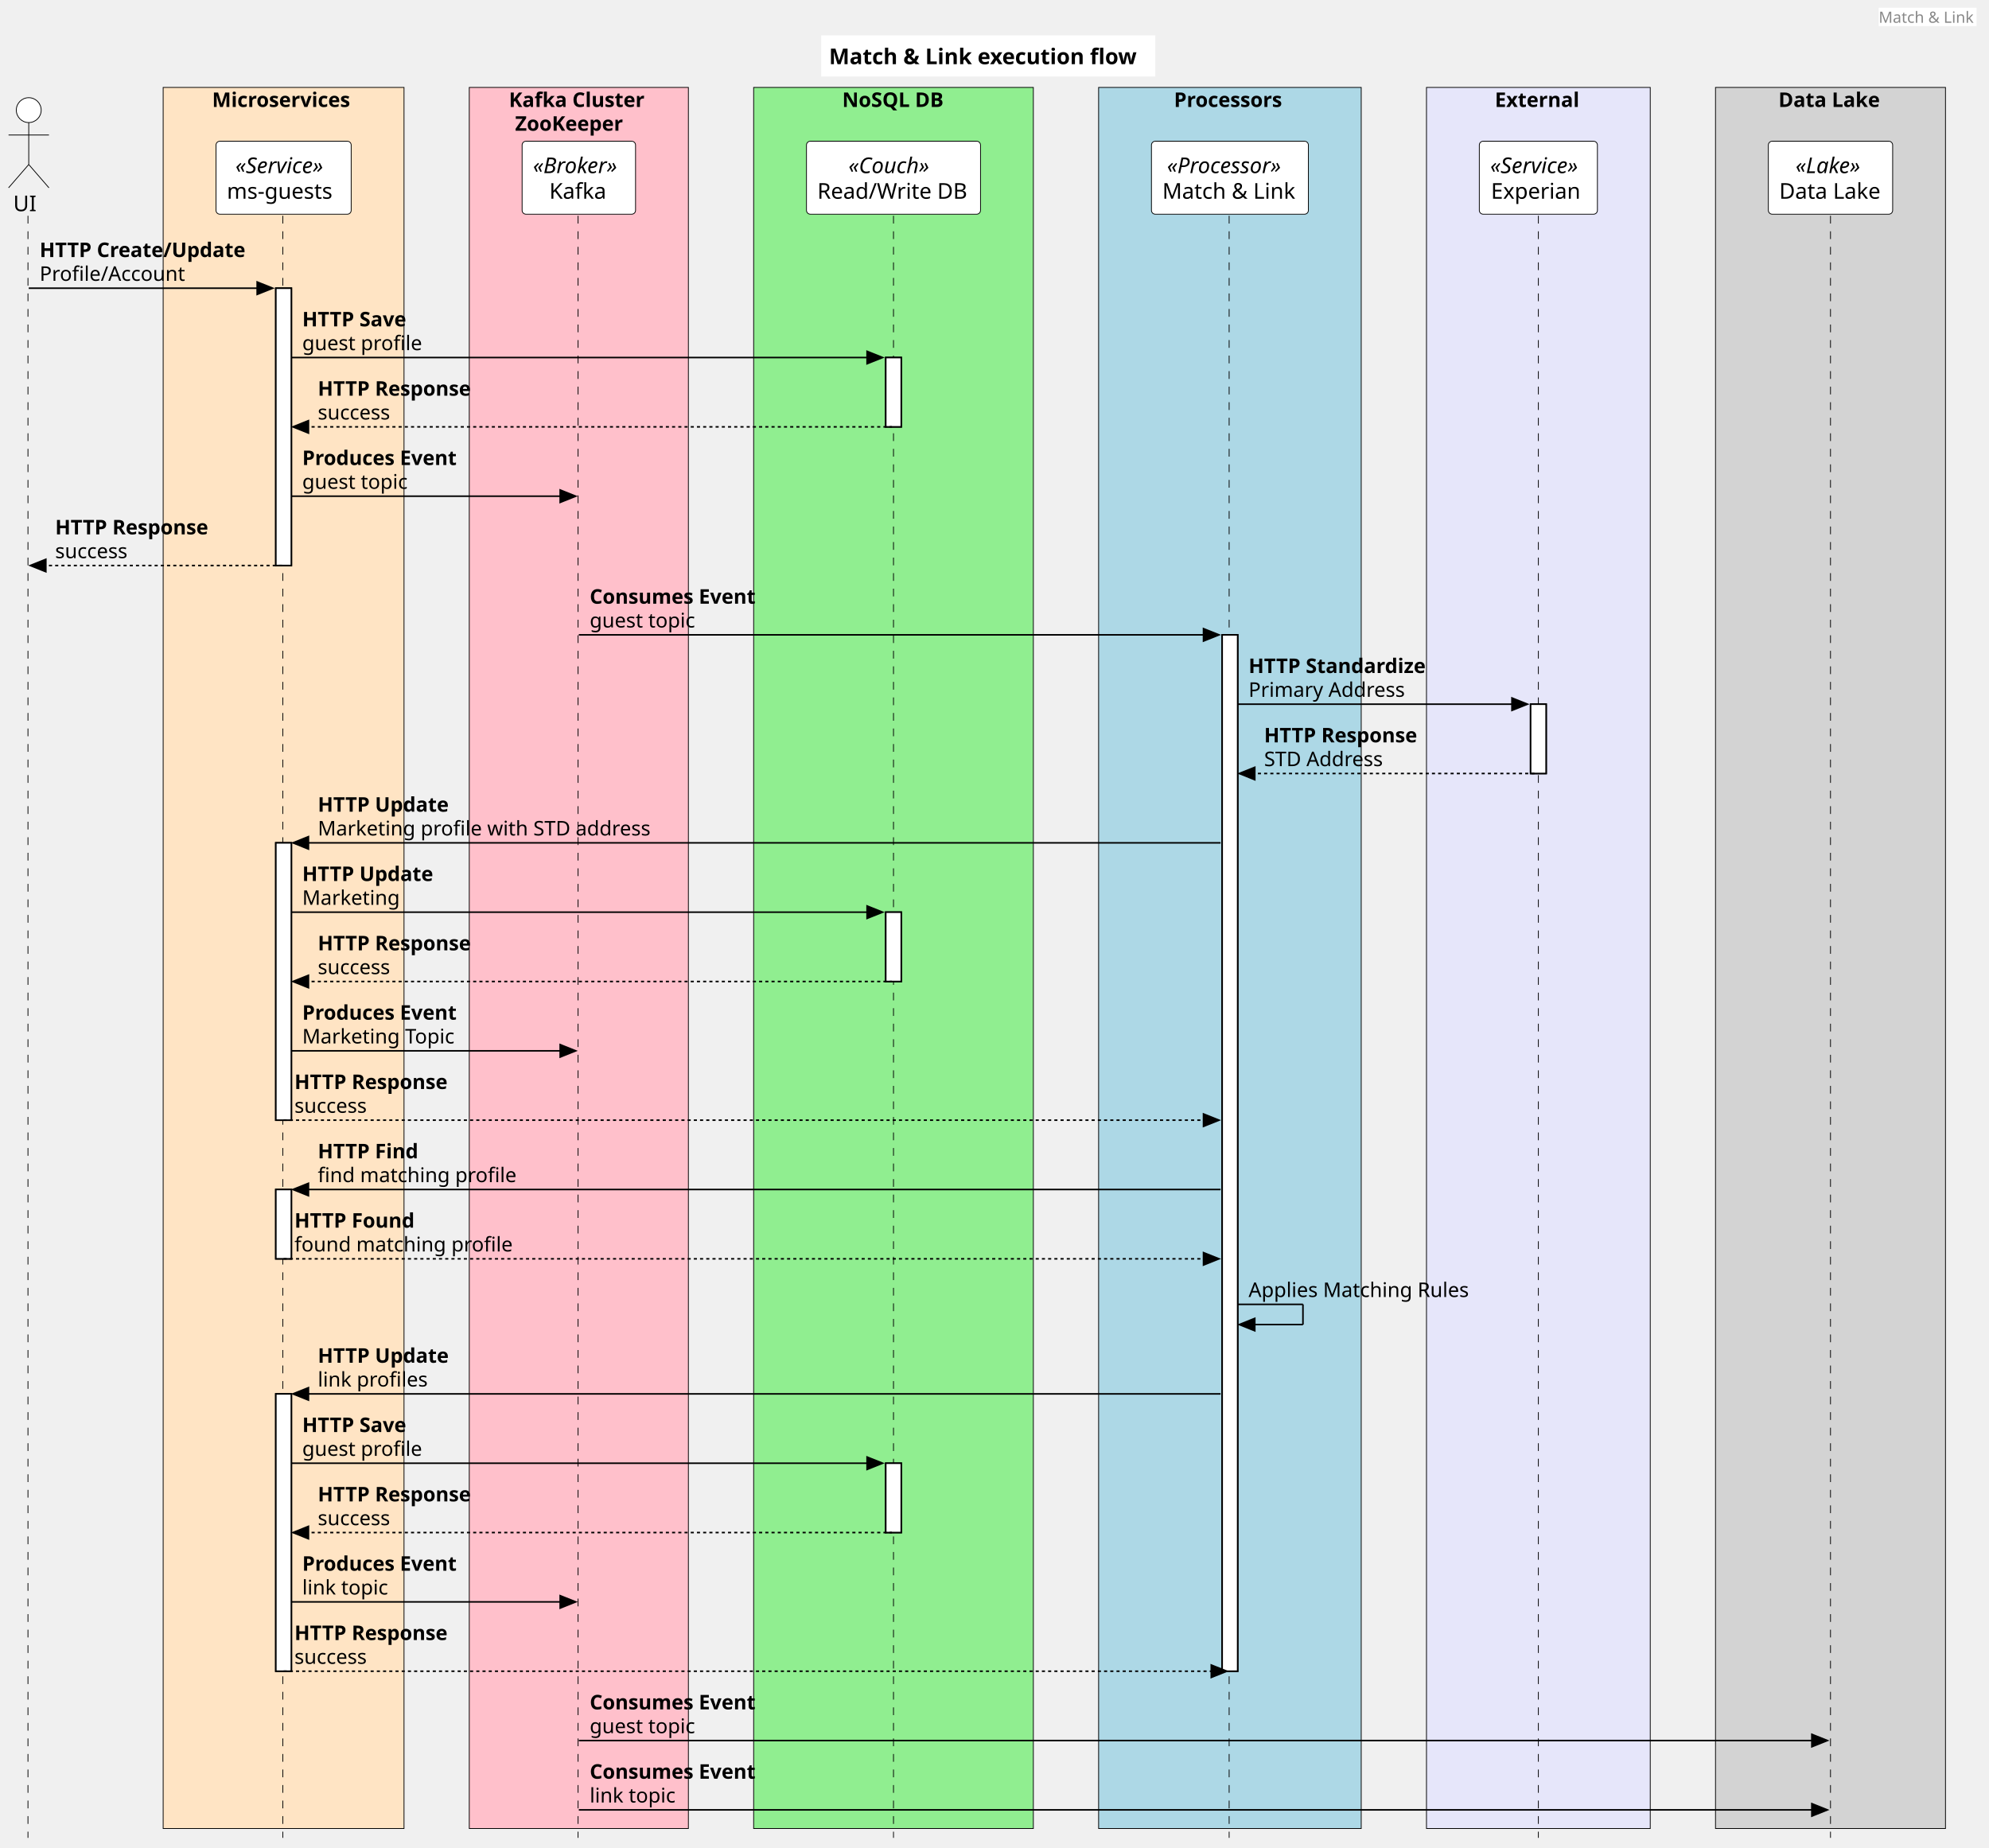
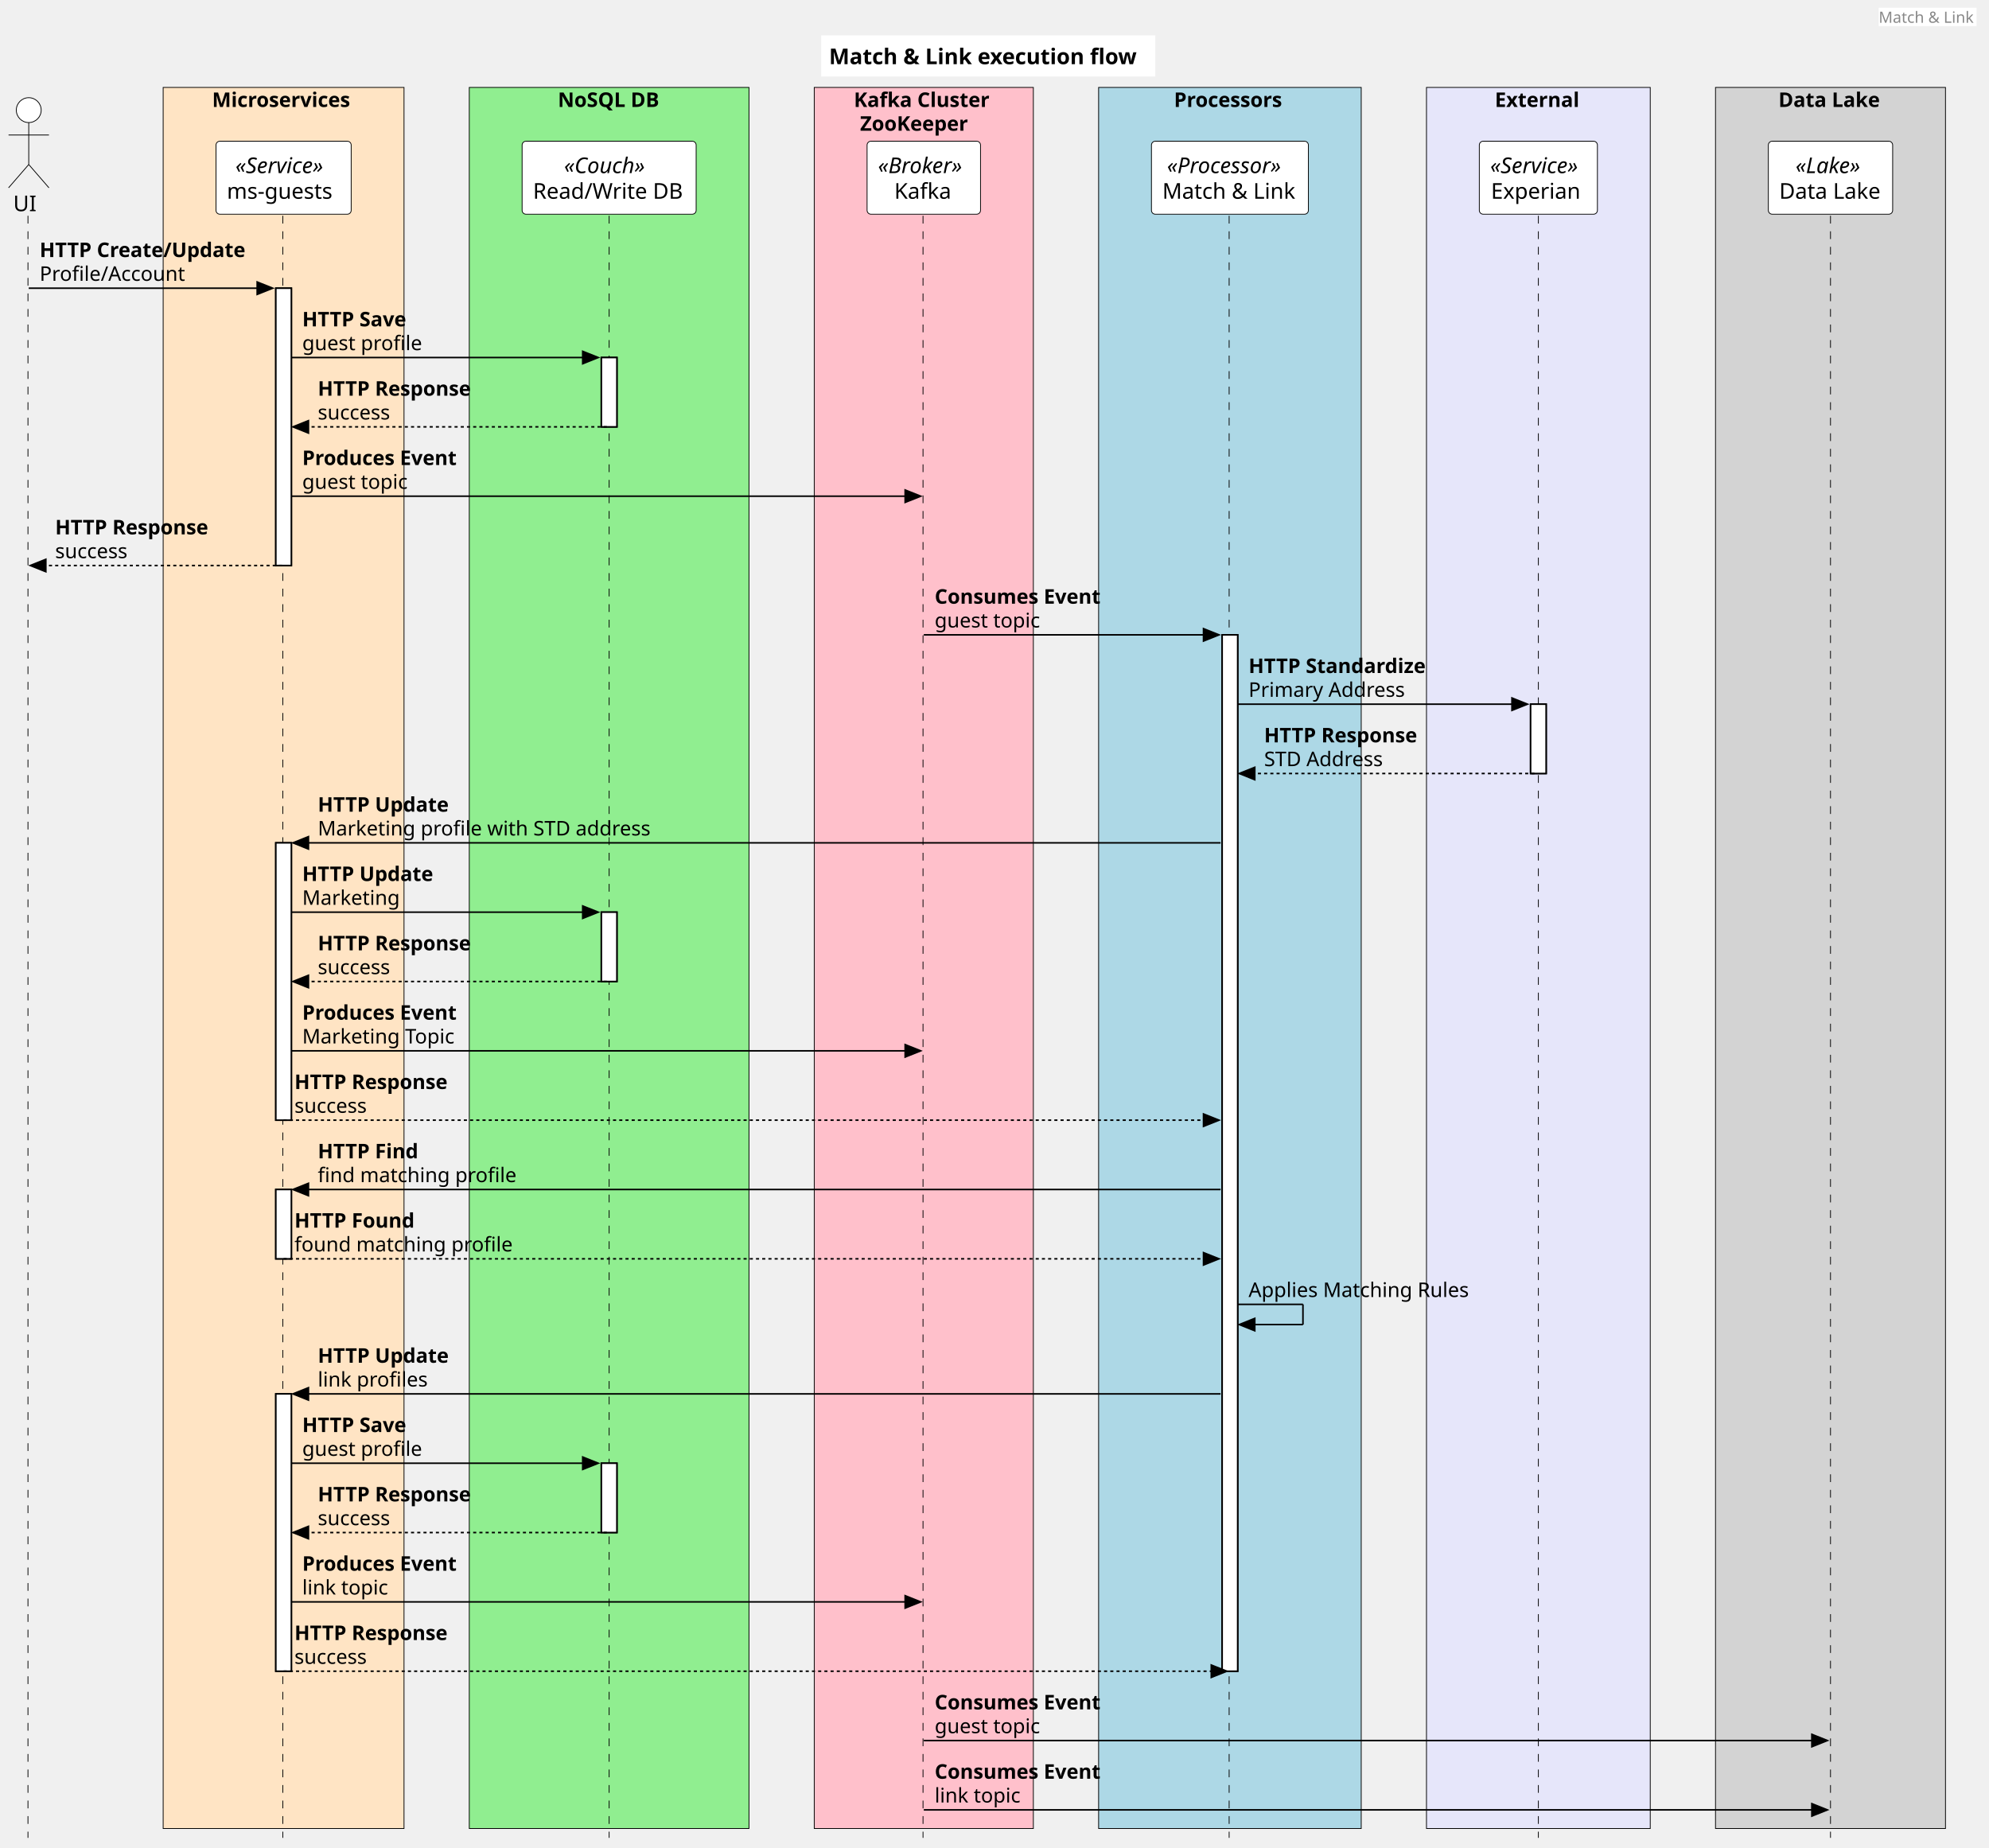
<svg xmlns="http://www.w3.org/2000/svg" contentStyleType="text/css" height="1189px" preserveAspectRatio="none" style="width:1280px;height:1189px;background:#FFFFFF;" version="1.1" viewBox="0 0 1280 1189" width="1280px" zoomAndPan="magnify">
  <defs />
  <g>
    <rect fill="#FFFFFF" height="26.488" id="_title" style="stroke:none;stroke-width:1.0;" width="215" x="528.5" y="22.777" />
    <text fill="#000000" font-family="sans-serif" font-size="14" font-weight="bold" lengthAdjust="spacing" textLength="205" x="533.5" y="41.312">Match &amp; Link execution flow</text>
    <rect fill="#FFE4C4" height="1120.572" style="stroke:#000000;stroke-width:0.5;" width="155" x="105" y="56.266" />
    <text fill="#000000" font-family="sans-serif" font-size="13" font-weight="bold" lengthAdjust="spacing" textLength="92" x="136.5" y="68.834">Microservices</text>
-     <rect fill="#FFC0CB" height="1120.572" style="stroke:#000000;stroke-width:0.5;" width="141" x="302" y="56.266" />
-     <text fill="#000000" font-family="sans-serif" font-size="13" font-weight="bold" lengthAdjust="spacing" textLength="90" x="327.5" y="68.834">Kafka Cluster</text>
-     <text fill="#000000" font-family="sans-serif" font-size="13" font-weight="bold" lengthAdjust="spacing" textLength="72" x="331.5" y="84.144">ZooKeeper</text>
-     <rect fill="#90EE90" height="1120.572" style="stroke:#000000;stroke-width:0.5;" width="180" x="485" y="56.266" />
-     <text fill="#000000" font-family="sans-serif" font-size="13" font-weight="bold" lengthAdjust="spacing" textLength="66" x="542" y="68.834">NoSQL DB</text>
+     <rect fill="#90EE90" height="1120.572" style="stroke:#000000;stroke-width:0.5;" width="180" x="302" y="56.266" />
+     <text fill="#000000" font-family="sans-serif" font-size="13" font-weight="bold" lengthAdjust="spacing" textLength="66" x="359" y="68.834">NoSQL DB</text>
+     <rect fill="#FFC0CB" height="1120.572" style="stroke:#000000;stroke-width:0.5;" width="141" x="524" y="56.266" />
+     <text fill="#000000" font-family="sans-serif" font-size="13" font-weight="bold" lengthAdjust="spacing" textLength="90" x="549.5" y="68.834">Kafka Cluster</text>
+     <text fill="#000000" font-family="sans-serif" font-size="13" font-weight="bold" lengthAdjust="spacing" textLength="72" x="553.5" y="84.144">ZooKeeper</text>
    <rect fill="#ADD8E6" height="1120.572" style="stroke:#000000;stroke-width:0.5;" width="169" x="707" y="56.266" />
    <text fill="#000000" font-family="sans-serif" font-size="13" font-weight="bold" lengthAdjust="spacing" textLength="72" x="755.5" y="68.834">Processors</text>
    <rect fill="#E6E6FA" height="1120.572" style="stroke:#000000;stroke-width:0.5;" width="144" x="918" y="56.266" />
    <text fill="#000000" font-family="sans-serif" font-size="13" font-weight="bold" lengthAdjust="spacing" textLength="56" x="962" y="68.834">External</text>
    <rect fill="#D3D3D3" height="1120.572" style="stroke:#000000;stroke-width:0.5;" width="148" x="1104" y="56.266" />
    <text fill="#000000" font-family="sans-serif" font-size="13" font-weight="bold" lengthAdjust="spacing" textLength="67" x="1144.5" y="68.834">Data Lake</text>
    <rect fill="#FFFFFF" height="178.484" style="stroke:#000000;stroke-width:1.0;" width="10" x="177.5" y="185.484" />
    <rect fill="#FFFFFF" height="178.484" style="stroke:#000000;stroke-width:1.0;" width="10" x="177.5" y="542.453" />
    <rect fill="#FFFFFF" height="44.621" style="stroke:#000000;stroke-width:1.0;" width="10" x="177.5" y="765.559" />
    <rect fill="#FFFFFF" height="178.484" style="stroke:#000000;stroke-width:1.0;" width="10" x="177.5" y="897.111" />
-     <rect fill="#FFFFFF" height="44.621" style="stroke:#000000;stroke-width:1.0;" width="10" x="570" y="230.106" />
-     <rect fill="#FFFFFF" height="44.621" style="stroke:#000000;stroke-width:1.0;" width="10" x="570" y="587.074" />
-     <rect fill="#FFFFFF" height="44.621" style="stroke:#000000;stroke-width:1.0;" width="10" x="570" y="941.732" />
+     <rect fill="#FFFFFF" height="44.621" style="stroke:#000000;stroke-width:1.0;" width="10" x="387" y="230.106" />
+     <rect fill="#FFFFFF" height="44.621" style="stroke:#000000;stroke-width:1.0;" width="10" x="387" y="587.074" />
+     <rect fill="#FFFFFF" height="44.621" style="stroke:#000000;stroke-width:1.0;" width="10" x="387" y="941.732" />
    <rect fill="#FFFFFF" height="667.006" style="stroke:#000000;stroke-width:1.0;" width="10" x="786.5" y="408.59" />
    <rect fill="#FFFFFF" height="44.621" style="stroke:#000000;stroke-width:1.0;" width="10" x="985" y="453.211" />
    <line style="stroke:#000000;stroke-width:0.5;stroke-dasharray:5.0,5.0;" x1="18" x2="18" y1="138.863" y2="1182.838" />
    <line style="stroke:#000000;stroke-width:0.5;stroke-dasharray:5.0,5.0;" x1="182" x2="182" y1="138.863" y2="1182.838" />
-     <line style="stroke:#000000;stroke-width:0.5;stroke-dasharray:5.0,5.0;" x1="372" x2="372" y1="138.863" y2="1182.838" />
-     <line style="stroke:#000000;stroke-width:0.5;stroke-dasharray:5.0,5.0;" x1="575" x2="575" y1="138.863" y2="1182.838" />
+     <line style="stroke:#000000;stroke-width:0.5;stroke-dasharray:5.0,5.0;" x1="392" x2="392" y1="138.863" y2="1182.838" />
+     <line style="stroke:#000000;stroke-width:0.5;stroke-dasharray:5.0,5.0;" x1="594" x2="594" y1="138.863" y2="1182.838" />
    <line style="stroke:#000000;stroke-width:0.5;stroke-dasharray:5.0,5.0;" x1="791" x2="791" y1="138.863" y2="1182.838" />
    <line style="stroke:#000000;stroke-width:0.5;stroke-dasharray:5.0,5.0;" x1="990" x2="990" y1="138.863" y2="1182.838" />
    <line style="stroke:#000000;stroke-width:0.5;stroke-dasharray:5.0,5.0;" x1="1178" x2="1178" y1="138.863" y2="1182.838" />
    <text fill="#000000" font-family="sans-serif" font-size="14" lengthAdjust="spacing" textLength="14" x="8.5" y="135.91">UI</text>
    <ellipse cx="18.5" cy="70.875" fill="#FFFFFF" rx="8" ry="8" style="stroke:#000000;stroke-width:0.5;" />
    <path d="M18.5,78.875 L18.5,105.875 M5.5,86.875 L31.5,86.875 M18.5,105.875 L5.5,120.875 M18.5,105.875 L31.5,120.875 " fill="none" style="stroke:#000000;stroke-width:0.5;" />
    <rect fill="#FFFFFF" height="46.977" rx="2.5" ry="2.5" style="stroke:#000000;stroke-width:0.5;" width="87" x="139" y="90.887" />
    <text fill="#000000" font-family="sans-serif" font-size="14" font-style="italic" lengthAdjust="spacing" textLength="62" x="151.5" y="111.422">«Service»</text>
    <text fill="#000000" font-family="sans-serif" font-size="14" lengthAdjust="spacing" textLength="73" x="146" y="127.91">ms-guests</text>
-     <rect fill="#FFFFFF" height="46.977" rx="2.5" ry="2.5" style="stroke:#000000;stroke-width:0.5;" width="73" x="336" y="90.887" />
-     <text fill="#000000" font-family="sans-serif" font-size="14" font-style="italic" lengthAdjust="spacing" textLength="59" x="343" y="111.422">«Broker»</text>
-     <text fill="#000000" font-family="sans-serif" font-size="14" lengthAdjust="spacing" textLength="38" x="353.5" y="127.91">Kafka</text>
-     <rect fill="#FFFFFF" height="46.977" rx="2.5" ry="2.5" style="stroke:#000000;stroke-width:0.5;" width="112" x="519" y="90.887" />
-     <text fill="#000000" font-family="sans-serif" font-size="14" font-style="italic" lengthAdjust="spacing" textLength="58" x="546" y="111.422">«Couch»</text>
-     <text fill="#000000" font-family="sans-serif" font-size="14" lengthAdjust="spacing" textLength="98" x="526" y="127.91">Read/Write DB</text>
+     <rect fill="#FFFFFF" height="46.977" rx="2.5" ry="2.5" style="stroke:#000000;stroke-width:0.5;" width="112" x="336" y="90.887" />
+     <text fill="#000000" font-family="sans-serif" font-size="14" font-style="italic" lengthAdjust="spacing" textLength="58" x="363" y="111.422">«Couch»</text>
+     <text fill="#000000" font-family="sans-serif" font-size="14" lengthAdjust="spacing" textLength="98" x="343" y="127.91">Read/Write DB</text>
+     <rect fill="#FFFFFF" height="46.977" rx="2.5" ry="2.5" style="stroke:#000000;stroke-width:0.5;" width="73" x="558" y="90.887" />
+     <text fill="#000000" font-family="sans-serif" font-size="14" font-style="italic" lengthAdjust="spacing" textLength="59" x="565" y="111.422">«Broker»</text>
+     <text fill="#000000" font-family="sans-serif" font-size="14" lengthAdjust="spacing" textLength="38" x="575.5" y="127.91">Kafka</text>
    <rect fill="#FFFFFF" height="46.977" rx="2.5" ry="2.5" style="stroke:#000000;stroke-width:0.5;" width="101" x="741" y="90.887" />
    <text fill="#000000" font-family="sans-serif" font-size="14" font-style="italic" lengthAdjust="spacing" textLength="81" x="751" y="111.422">«Processor»</text>
    <text fill="#000000" font-family="sans-serif" font-size="14" lengthAdjust="spacing" textLength="87" x="748" y="127.91">Match &amp; Link</text>
    <rect fill="#FFFFFF" height="46.977" rx="2.5" ry="2.5" style="stroke:#000000;stroke-width:0.5;" width="76" x="952" y="90.887" />
    <text fill="#000000" font-family="sans-serif" font-size="14" font-style="italic" lengthAdjust="spacing" textLength="62" x="959" y="111.422">«Service»</text>
    <text fill="#000000" font-family="sans-serif" font-size="14" lengthAdjust="spacing" textLength="61" x="959.5" y="127.91">Experian</text>
    <rect fill="#FFFFFF" height="46.977" rx="2.5" ry="2.5" style="stroke:#000000;stroke-width:0.5;" width="80" x="1138" y="90.887" />
    <text fill="#000000" font-family="sans-serif" font-size="14" font-style="italic" lengthAdjust="spacing" textLength="45" x="1155.5" y="111.422">«Lake»</text>
    <text fill="#000000" font-family="sans-serif" font-size="14" lengthAdjust="spacing" textLength="66" x="1145" y="127.91">Data Lake</text>
    <rect fill="#FFFFFF" height="178.484" style="stroke:#000000;stroke-width:1.0;" width="10" x="177.5" y="185.484" />
    <rect fill="#FFFFFF" height="178.484" style="stroke:#000000;stroke-width:1.0;" width="10" x="177.5" y="542.453" />
    <rect fill="#FFFFFF" height="44.621" style="stroke:#000000;stroke-width:1.0;" width="10" x="177.5" y="765.559" />
    <rect fill="#FFFFFF" height="178.484" style="stroke:#000000;stroke-width:1.0;" width="10" x="177.5" y="897.111" />
-     <rect fill="#FFFFFF" height="44.621" style="stroke:#000000;stroke-width:1.0;" width="10" x="570" y="230.106" />
-     <rect fill="#FFFFFF" height="44.621" style="stroke:#000000;stroke-width:1.0;" width="10" x="570" y="587.074" />
-     <rect fill="#FFFFFF" height="44.621" style="stroke:#000000;stroke-width:1.0;" width="10" x="570" y="941.732" />
+     <rect fill="#FFFFFF" height="44.621" style="stroke:#000000;stroke-width:1.0;" width="10" x="387" y="230.106" />
+     <rect fill="#FFFFFF" height="44.621" style="stroke:#000000;stroke-width:1.0;" width="10" x="387" y="587.074" />
+     <rect fill="#FFFFFF" height="44.621" style="stroke:#000000;stroke-width:1.0;" width="10" x="387" y="941.732" />
    <rect fill="#FFFFFF" height="667.006" style="stroke:#000000;stroke-width:1.0;" width="10" x="786.5" y="408.59" />
    <rect fill="#FFFFFF" height="44.621" style="stroke:#000000;stroke-width:1.0;" width="10" x="985" y="453.211" />
    <polygon fill="#000000" points="165.5,181.484,175.5,185.484,165.5,189.484" style="stroke:#000000;stroke-width:1.0;" />
    <line style="stroke:#000000;stroke-width:1.0;" x1="18.5" x2="171.5" y1="185.484" y2="185.484" />
    <text fill="#000000" font-family="sans-serif" font-size="13" font-weight="bold" lengthAdjust="spacing" textLength="140" x="25.5" y="165.432">HTTP Create/Update</text>
    <text fill="#000000" font-family="sans-serif" font-size="13" lengthAdjust="spacing" textLength="99" x="25.5" y="180.742">Profile/Account</text>
-     <polygon fill="#000000" points="558,226.106,568,230.106,558,234.106" style="stroke:#000000;stroke-width:1.0;" />
-     <line style="stroke:#000000;stroke-width:1.0;" x1="187.5" x2="564" y1="230.106" y2="230.106" />
+     <polygon fill="#000000" points="375,226.106,385,230.106,375,234.106" style="stroke:#000000;stroke-width:1.0;" />
+     <line style="stroke:#000000;stroke-width:1.0;" x1="187.5" x2="381" y1="230.106" y2="230.106" />
    <text fill="#000000" font-family="sans-serif" font-size="13" font-weight="bold" lengthAdjust="spacing" textLength="71" x="194.5" y="210.053">HTTP Save</text>
    <text fill="#000000" font-family="sans-serif" font-size="13" lengthAdjust="spacing" textLength="80" x="194.5" y="225.363">guest profile</text>
    <polygon fill="#000000" points="198.5,270.727,188.5,274.727,198.5,278.727" style="stroke:#000000;stroke-width:1.0;" />
-     <line style="stroke:#000000;stroke-width:1.0;stroke-dasharray:2.0,2.0;" x1="192.5" x2="574" y1="274.727" y2="274.727" />
+     <line style="stroke:#000000;stroke-width:1.0;stroke-dasharray:2.0,2.0;" x1="192.5" x2="391" y1="274.727" y2="274.727" />
    <text fill="#000000" font-family="sans-serif" font-size="13" font-weight="bold" lengthAdjust="spacing" textLength="105" x="204.5" y="254.674">HTTP Response</text>
    <text fill="#000000" font-family="sans-serif" font-size="13" lengthAdjust="spacing" textLength="50" x="204.5" y="269.984">success</text>
-     <polygon fill="#000000" points="360.5,315.348,370.5,319.348,360.5,323.348" style="stroke:#000000;stroke-width:1.0;" />
-     <line style="stroke:#000000;stroke-width:1.0;" x1="187.5" x2="366.5" y1="319.348" y2="319.348" />
+     <polygon fill="#000000" points="582.5,315.348,592.5,319.348,582.5,323.348" style="stroke:#000000;stroke-width:1.0;" />
+     <line style="stroke:#000000;stroke-width:1.0;" x1="187.5" x2="588.5" y1="319.348" y2="319.348" />
    <text fill="#000000" font-family="sans-serif" font-size="13" font-weight="bold" lengthAdjust="spacing" textLength="104" x="194.5" y="299.295">Produces Event</text>
    <text fill="#000000" font-family="sans-serif" font-size="13" lengthAdjust="spacing" textLength="71" x="194.5" y="314.606">guest topic</text>
    <polygon fill="#000000" points="29.5,359.969,19.5,363.969,29.5,367.969" style="stroke:#000000;stroke-width:1.0;" />
    <line style="stroke:#000000;stroke-width:1.0;stroke-dasharray:2.0,2.0;" x1="23.5" x2="181.5" y1="363.969" y2="363.969" />
    <text fill="#000000" font-family="sans-serif" font-size="13" font-weight="bold" lengthAdjust="spacing" textLength="105" x="35.5" y="343.916">HTTP Response</text>
    <text fill="#000000" font-family="sans-serif" font-size="13" lengthAdjust="spacing" textLength="50" x="35.5" y="359.227">success</text>
    <polygon fill="#000000" points="774.5,404.59,784.5,408.59,774.5,412.59" style="stroke:#000000;stroke-width:1.0;" />
-     <line style="stroke:#000000;stroke-width:1.0;" x1="372.5" x2="780.5" y1="408.59" y2="408.59" />
-     <text fill="#000000" font-family="sans-serif" font-size="13" font-weight="bold" lengthAdjust="spacing" textLength="112" x="379.5" y="388.537">Consumes Event</text>
-     <text fill="#000000" font-family="sans-serif" font-size="13" lengthAdjust="spacing" textLength="71" x="379.5" y="403.848">guest topic</text>
+     <line style="stroke:#000000;stroke-width:1.0;" x1="594.5" x2="780.5" y1="408.59" y2="408.59" />
+     <text fill="#000000" font-family="sans-serif" font-size="13" font-weight="bold" lengthAdjust="spacing" textLength="112" x="601.5" y="388.537">Consumes Event</text>
+     <text fill="#000000" font-family="sans-serif" font-size="13" lengthAdjust="spacing" textLength="71" x="601.5" y="403.848">guest topic</text>
    <polygon fill="#000000" points="973,449.211,983,453.211,973,457.211" style="stroke:#000000;stroke-width:1.0;" />
    <line style="stroke:#000000;stroke-width:1.0;" x1="796.5" x2="979" y1="453.211" y2="453.211" />
    <text fill="#000000" font-family="sans-serif" font-size="13" font-weight="bold" lengthAdjust="spacing" textLength="121" x="803.5" y="433.158">HTTP Standardize</text>
    <text fill="#000000" font-family="sans-serif" font-size="13" lengthAdjust="spacing" textLength="102" x="803.5" y="448.469">Primary Address</text>
    <polygon fill="#000000" points="807.5,493.832,797.5,497.832,807.5,501.832" style="stroke:#000000;stroke-width:1.0;" />
    <line style="stroke:#000000;stroke-width:1.0;stroke-dasharray:2.0,2.0;" x1="801.5" x2="989" y1="497.832" y2="497.832" />
    <text fill="#000000" font-family="sans-serif" font-size="13" font-weight="bold" lengthAdjust="spacing" textLength="105" x="813.5" y="477.779">HTTP Response</text>
    <text fill="#000000" font-family="sans-serif" font-size="13" lengthAdjust="spacing" textLength="80" x="813.5" y="493.09">STD Address</text>
    <polygon fill="#000000" points="198.5,538.453,188.5,542.453,198.5,546.453" style="stroke:#000000;stroke-width:1.0;" />
    <line style="stroke:#000000;stroke-width:1.0;" x1="192.5" x2="785.5" y1="542.453" y2="542.453" />
    <text fill="#000000" font-family="sans-serif" font-size="13" font-weight="bold" lengthAdjust="spacing" textLength="89" x="204.5" y="522.4">HTTP Update</text>
    <text fill="#000000" font-family="sans-serif" font-size="13" lengthAdjust="spacing" textLength="221" x="204.5" y="537.711">Marketing profile with STD address</text>
-     <polygon fill="#000000" points="558,583.074,568,587.074,558,591.074" style="stroke:#000000;stroke-width:1.0;" />
-     <line style="stroke:#000000;stroke-width:1.0;" x1="187.5" x2="564" y1="587.074" y2="587.074" />
+     <polygon fill="#000000" points="375,583.074,385,587.074,375,591.074" style="stroke:#000000;stroke-width:1.0;" />
+     <line style="stroke:#000000;stroke-width:1.0;" x1="187.5" x2="381" y1="587.074" y2="587.074" />
    <text fill="#000000" font-family="sans-serif" font-size="13" font-weight="bold" lengthAdjust="spacing" textLength="89" x="194.5" y="567.021">HTTP Update</text>
    <text fill="#000000" font-family="sans-serif" font-size="13" lengthAdjust="spacing" textLength="63" x="194.5" y="582.332">Marketing</text>
    <polygon fill="#000000" points="198.5,627.695,188.5,631.695,198.5,635.695" style="stroke:#000000;stroke-width:1.0;" />
-     <line style="stroke:#000000;stroke-width:1.0;stroke-dasharray:2.0,2.0;" x1="192.5" x2="574" y1="631.695" y2="631.695" />
+     <line style="stroke:#000000;stroke-width:1.0;stroke-dasharray:2.0,2.0;" x1="192.5" x2="391" y1="631.695" y2="631.695" />
    <text fill="#000000" font-family="sans-serif" font-size="13" font-weight="bold" lengthAdjust="spacing" textLength="105" x="204.5" y="611.643">HTTP Response</text>
    <text fill="#000000" font-family="sans-serif" font-size="13" lengthAdjust="spacing" textLength="50" x="204.5" y="626.953">success</text>
-     <polygon fill="#000000" points="360.5,672.316,370.5,676.316,360.5,680.316" style="stroke:#000000;stroke-width:1.0;" />
-     <line style="stroke:#000000;stroke-width:1.0;" x1="187.5" x2="366.5" y1="676.316" y2="676.316" />
+     <polygon fill="#000000" points="582.5,672.316,592.5,676.316,582.5,680.316" style="stroke:#000000;stroke-width:1.0;" />
+     <line style="stroke:#000000;stroke-width:1.0;" x1="187.5" x2="588.5" y1="676.316" y2="676.316" />
    <text fill="#000000" font-family="sans-serif" font-size="13" font-weight="bold" lengthAdjust="spacing" textLength="104" x="194.5" y="656.264">Produces Event</text>
    <text fill="#000000" font-family="sans-serif" font-size="13" lengthAdjust="spacing" textLength="102" x="194.5" y="671.574">Marketing Topic</text>
    <polygon fill="#000000" points="774.5,716.938,784.5,720.938,774.5,724.938" style="stroke:#000000;stroke-width:1.0;" />
    <line style="stroke:#000000;stroke-width:1.0;stroke-dasharray:2.0,2.0;" x1="182.5" x2="780.5" y1="720.938" y2="720.938" />
    <text fill="#000000" font-family="sans-serif" font-size="13" font-weight="bold" lengthAdjust="spacing" textLength="105" x="189.5" y="700.885">HTTP Response</text>
    <text fill="#000000" font-family="sans-serif" font-size="13" lengthAdjust="spacing" textLength="50" x="189.5" y="716.195">success</text>
    <polygon fill="#000000" points="198.5,761.559,188.5,765.559,198.5,769.559" style="stroke:#000000;stroke-width:1.0;" />
    <line style="stroke:#000000;stroke-width:1.0;" x1="192.5" x2="785.5" y1="765.559" y2="765.559" />
    <text fill="#000000" font-family="sans-serif" font-size="13" font-weight="bold" lengthAdjust="spacing" textLength="69" x="204.5" y="745.506">HTTP Find</text>
    <text fill="#000000" font-family="sans-serif" font-size="13" lengthAdjust="spacing" textLength="133" x="204.5" y="760.816">find matching profile</text>
    <polygon fill="#000000" points="774.5,806.18,784.5,810.18,774.5,814.18" style="stroke:#000000;stroke-width:1.0;" />
    <line style="stroke:#000000;stroke-width:1.0;stroke-dasharray:2.0,2.0;" x1="182.5" x2="780.5" y1="810.18" y2="810.18" />
    <text fill="#000000" font-family="sans-serif" font-size="13" font-weight="bold" lengthAdjust="spacing" textLength="82" x="189.5" y="790.127">HTTP Found</text>
    <text fill="#000000" font-family="sans-serif" font-size="13" lengthAdjust="spacing" textLength="145" x="189.5" y="805.438">found matching profile</text>
    <line style="stroke:#000000;stroke-width:1.0;" x1="796.5" x2="838.5" y1="839.49" y2="839.49" />
    <line style="stroke:#000000;stroke-width:1.0;" x1="838.5" x2="838.5" y1="839.49" y2="852.49" />
    <line style="stroke:#000000;stroke-width:1.0;" x1="797.5" x2="838.5" y1="852.49" y2="852.49" />
    <polygon fill="#000000" points="807.5,848.49,797.5,852.49,807.5,856.49" style="stroke:#000000;stroke-width:1.0;" />
    <text fill="#000000" font-family="sans-serif" font-size="13" lengthAdjust="spacing" textLength="147" x="803.5" y="834.748">Applies Matching Rules</text>
    <polygon fill="#000000" points="198.5,893.111,188.5,897.111,198.5,901.111" style="stroke:#000000;stroke-width:1.0;" />
    <line style="stroke:#000000;stroke-width:1.0;" x1="192.5" x2="785.5" y1="897.111" y2="897.111" />
    <text fill="#000000" font-family="sans-serif" font-size="13" font-weight="bold" lengthAdjust="spacing" textLength="89" x="204.5" y="877.059">HTTP Update</text>
    <text fill="#000000" font-family="sans-serif" font-size="13" lengthAdjust="spacing" textLength="76" x="204.5" y="892.369">link profiles</text>
-     <polygon fill="#000000" points="558,937.732,568,941.732,558,945.732" style="stroke:#000000;stroke-width:1.0;" />
-     <line style="stroke:#000000;stroke-width:1.0;" x1="187.5" x2="564" y1="941.732" y2="941.732" />
+     <polygon fill="#000000" points="375,937.732,385,941.732,375,945.732" style="stroke:#000000;stroke-width:1.0;" />
+     <line style="stroke:#000000;stroke-width:1.0;" x1="187.5" x2="381" y1="941.732" y2="941.732" />
    <text fill="#000000" font-family="sans-serif" font-size="13" font-weight="bold" lengthAdjust="spacing" textLength="71" x="194.5" y="921.68">HTTP Save</text>
    <text fill="#000000" font-family="sans-serif" font-size="13" lengthAdjust="spacing" textLength="80" x="194.5" y="936.99">guest profile</text>
    <polygon fill="#000000" points="198.5,982.354,188.5,986.354,198.5,990.354" style="stroke:#000000;stroke-width:1.0;" />
-     <line style="stroke:#000000;stroke-width:1.0;stroke-dasharray:2.0,2.0;" x1="192.5" x2="574" y1="986.354" y2="986.354" />
+     <line style="stroke:#000000;stroke-width:1.0;stroke-dasharray:2.0,2.0;" x1="192.5" x2="391" y1="986.354" y2="986.354" />
    <text fill="#000000" font-family="sans-serif" font-size="13" font-weight="bold" lengthAdjust="spacing" textLength="105" x="204.5" y="966.301">HTTP Response</text>
    <text fill="#000000" font-family="sans-serif" font-size="13" lengthAdjust="spacing" textLength="50" x="204.5" y="981.611">success</text>
-     <polygon fill="#000000" points="360.5,1026.975,370.5,1030.975,360.5,1034.975" style="stroke:#000000;stroke-width:1.0;" />
-     <line style="stroke:#000000;stroke-width:1.0;" x1="187.5" x2="366.5" y1="1030.975" y2="1030.975" />
+     <polygon fill="#000000" points="582.5,1026.975,592.5,1030.975,582.5,1034.975" style="stroke:#000000;stroke-width:1.0;" />
+     <line style="stroke:#000000;stroke-width:1.0;" x1="187.5" x2="588.5" y1="1030.975" y2="1030.975" />
    <text fill="#000000" font-family="sans-serif" font-size="13" font-weight="bold" lengthAdjust="spacing" textLength="104" x="194.5" y="1010.922">Produces Event</text>
    <text fill="#000000" font-family="sans-serif" font-size="13" lengthAdjust="spacing" textLength="60" x="194.5" y="1026.232">link topic</text>
    <polygon fill="#000000" points="779.5,1071.596,789.5,1075.596,779.5,1079.596" style="stroke:#000000;stroke-width:1.0;" />
    <line style="stroke:#000000;stroke-width:1.0;stroke-dasharray:2.0,2.0;" x1="182.5" x2="785.5" y1="1075.596" y2="1075.596" />
    <text fill="#000000" font-family="sans-serif" font-size="13" font-weight="bold" lengthAdjust="spacing" textLength="105" x="189.5" y="1055.543">HTTP Response</text>
    <text fill="#000000" font-family="sans-serif" font-size="13" lengthAdjust="spacing" textLength="50" x="189.5" y="1070.853">success</text>
    <polygon fill="#000000" points="1166,1116.217,1176,1120.217,1166,1124.217" style="stroke:#000000;stroke-width:1.0;" />
-     <line style="stroke:#000000;stroke-width:1.0;" x1="372.5" x2="1172" y1="1120.217" y2="1120.217" />
-     <text fill="#000000" font-family="sans-serif" font-size="13" font-weight="bold" lengthAdjust="spacing" textLength="112" x="379.5" y="1100.164">Consumes Event</text>
-     <text fill="#000000" font-family="sans-serif" font-size="13" lengthAdjust="spacing" textLength="71" x="379.5" y="1115.475">guest topic</text>
+     <line style="stroke:#000000;stroke-width:1.0;" x1="594.5" x2="1172" y1="1120.217" y2="1120.217" />
+     <text fill="#000000" font-family="sans-serif" font-size="13" font-weight="bold" lengthAdjust="spacing" textLength="112" x="601.5" y="1100.164">Consumes Event</text>
+     <text fill="#000000" font-family="sans-serif" font-size="13" lengthAdjust="spacing" textLength="71" x="601.5" y="1115.475">guest topic</text>
    <polygon fill="#000000" points="1166,1160.838,1176,1164.838,1166,1168.838" style="stroke:#000000;stroke-width:1.0;" />
-     <line style="stroke:#000000;stroke-width:1.0;" x1="372.5" x2="1172" y1="1164.838" y2="1164.838" />
-     <text fill="#000000" font-family="sans-serif" font-size="13" font-weight="bold" lengthAdjust="spacing" textLength="112" x="379.5" y="1144.785">Consumes Event</text>
-     <text fill="#000000" font-family="sans-serif" font-size="13" lengthAdjust="spacing" textLength="60" x="379.5" y="1160.096">link topic</text>
+     <line style="stroke:#000000;stroke-width:1.0;" x1="594.5" x2="1172" y1="1164.838" y2="1164.838" />
+     <text fill="#000000" font-family="sans-serif" font-size="13" font-weight="bold" lengthAdjust="spacing" textLength="112" x="601.5" y="1144.785">Consumes Event</text>
+     <text fill="#000000" font-family="sans-serif" font-size="13" lengthAdjust="spacing" textLength="60" x="601.5" y="1160.096">link topic</text>
    <rect fill="#FFFFFF" height="11.777" id="_title" style="stroke:none;stroke-width:1.0;" width="63" x="1209" y="5" />
    <text fill="#888888" font-family="sans-serif" font-size="10" lengthAdjust="spacing" textLength="63" x="1209" y="14.668">Match &amp; Link</text>
  </g>
</svg>
